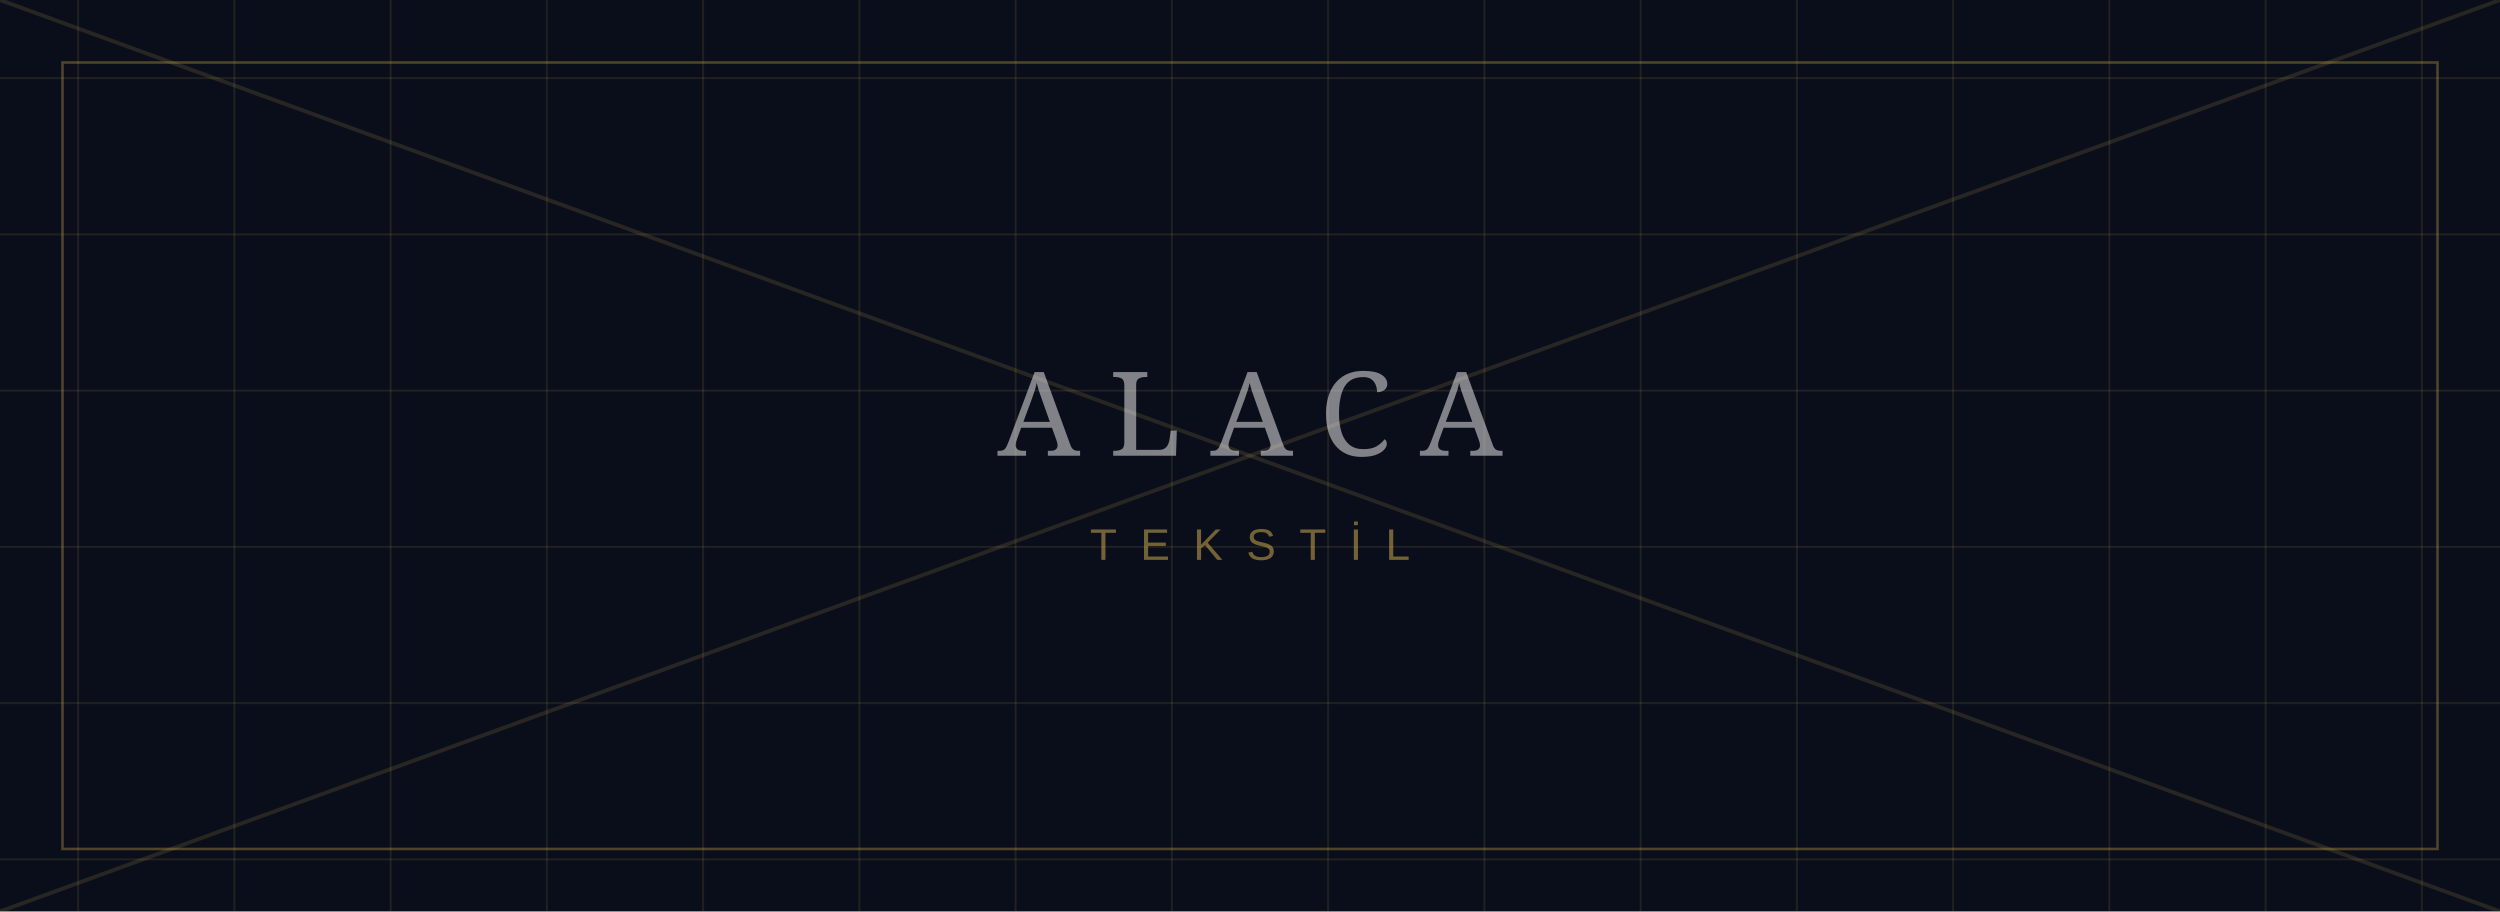
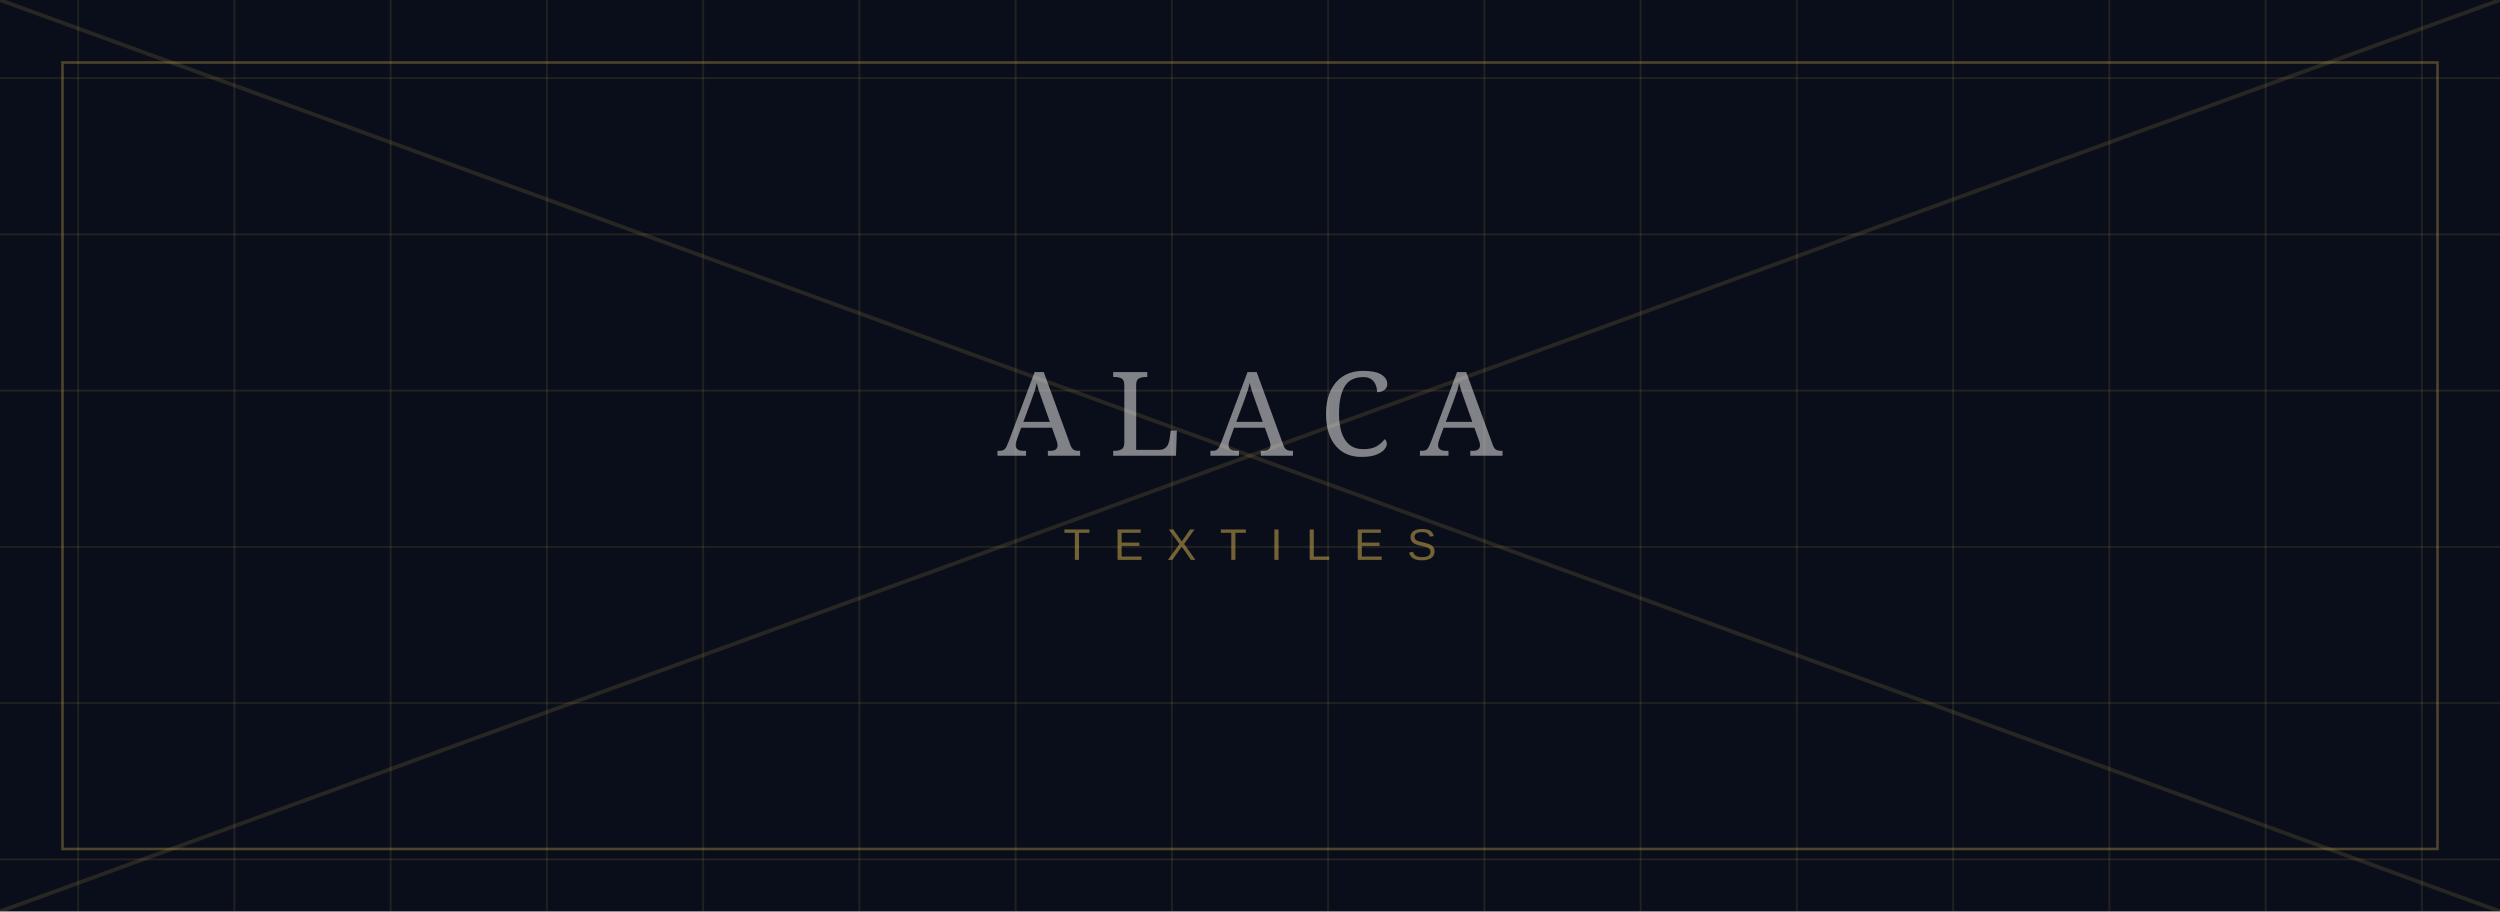
<svg xmlns="http://www.w3.org/2000/svg" width="1920" height="700" viewBox="0 0 1920 700">
  <rect width="1920" height="700" fill="#0A0E1A" />
  <defs>
    <pattern id="weave" width="120" height="120" patternUnits="userSpaceOnUse">
      <line x1="0" y1="60" x2="120" y2="60" stroke="#C9A84C" stroke-width="1.5" opacity="0.12" />
      <line x1="60" y1="0" x2="60" y2="120" stroke="#C9A84C" stroke-width="1.5" opacity="0.12" />
    </pattern>
  </defs>
  <rect width="1920" height="700" fill="url(#weave)" />
  <line x1="0" y1="0" x2="1920" y2="700" stroke="#C9A84C" stroke-width="3" opacity="0.16" />
  <line x1="1920" y1="0" x2="0" y2="700" stroke="#C9A84C" stroke-width="3" opacity="0.16" />
  <rect x="48" y="48" width="1824" height="604" fill="none" stroke="#C9A84C" stroke-opacity="0.35" stroke-width="2" />
  <text x="960" y="350" text-anchor="middle" font-family="Georgia, serif" font-size="90" fill="#F5F5F5" opacity="0.5" letter-spacing="22">ALACA</text>
-   <text x="960" y="430" text-anchor="middle" font-family="Arial, sans-serif" font-size="34" fill="#C9A84C" opacity="0.55" letter-spacing="18">TEKSTİL</text>
+   <text x="960" y="430" text-anchor="middle" font-family="Arial, sans-serif" font-size="34" fill="#C9A84C" opacity="0.55" letter-spacing="18">TEXTILES</text>
</svg>
